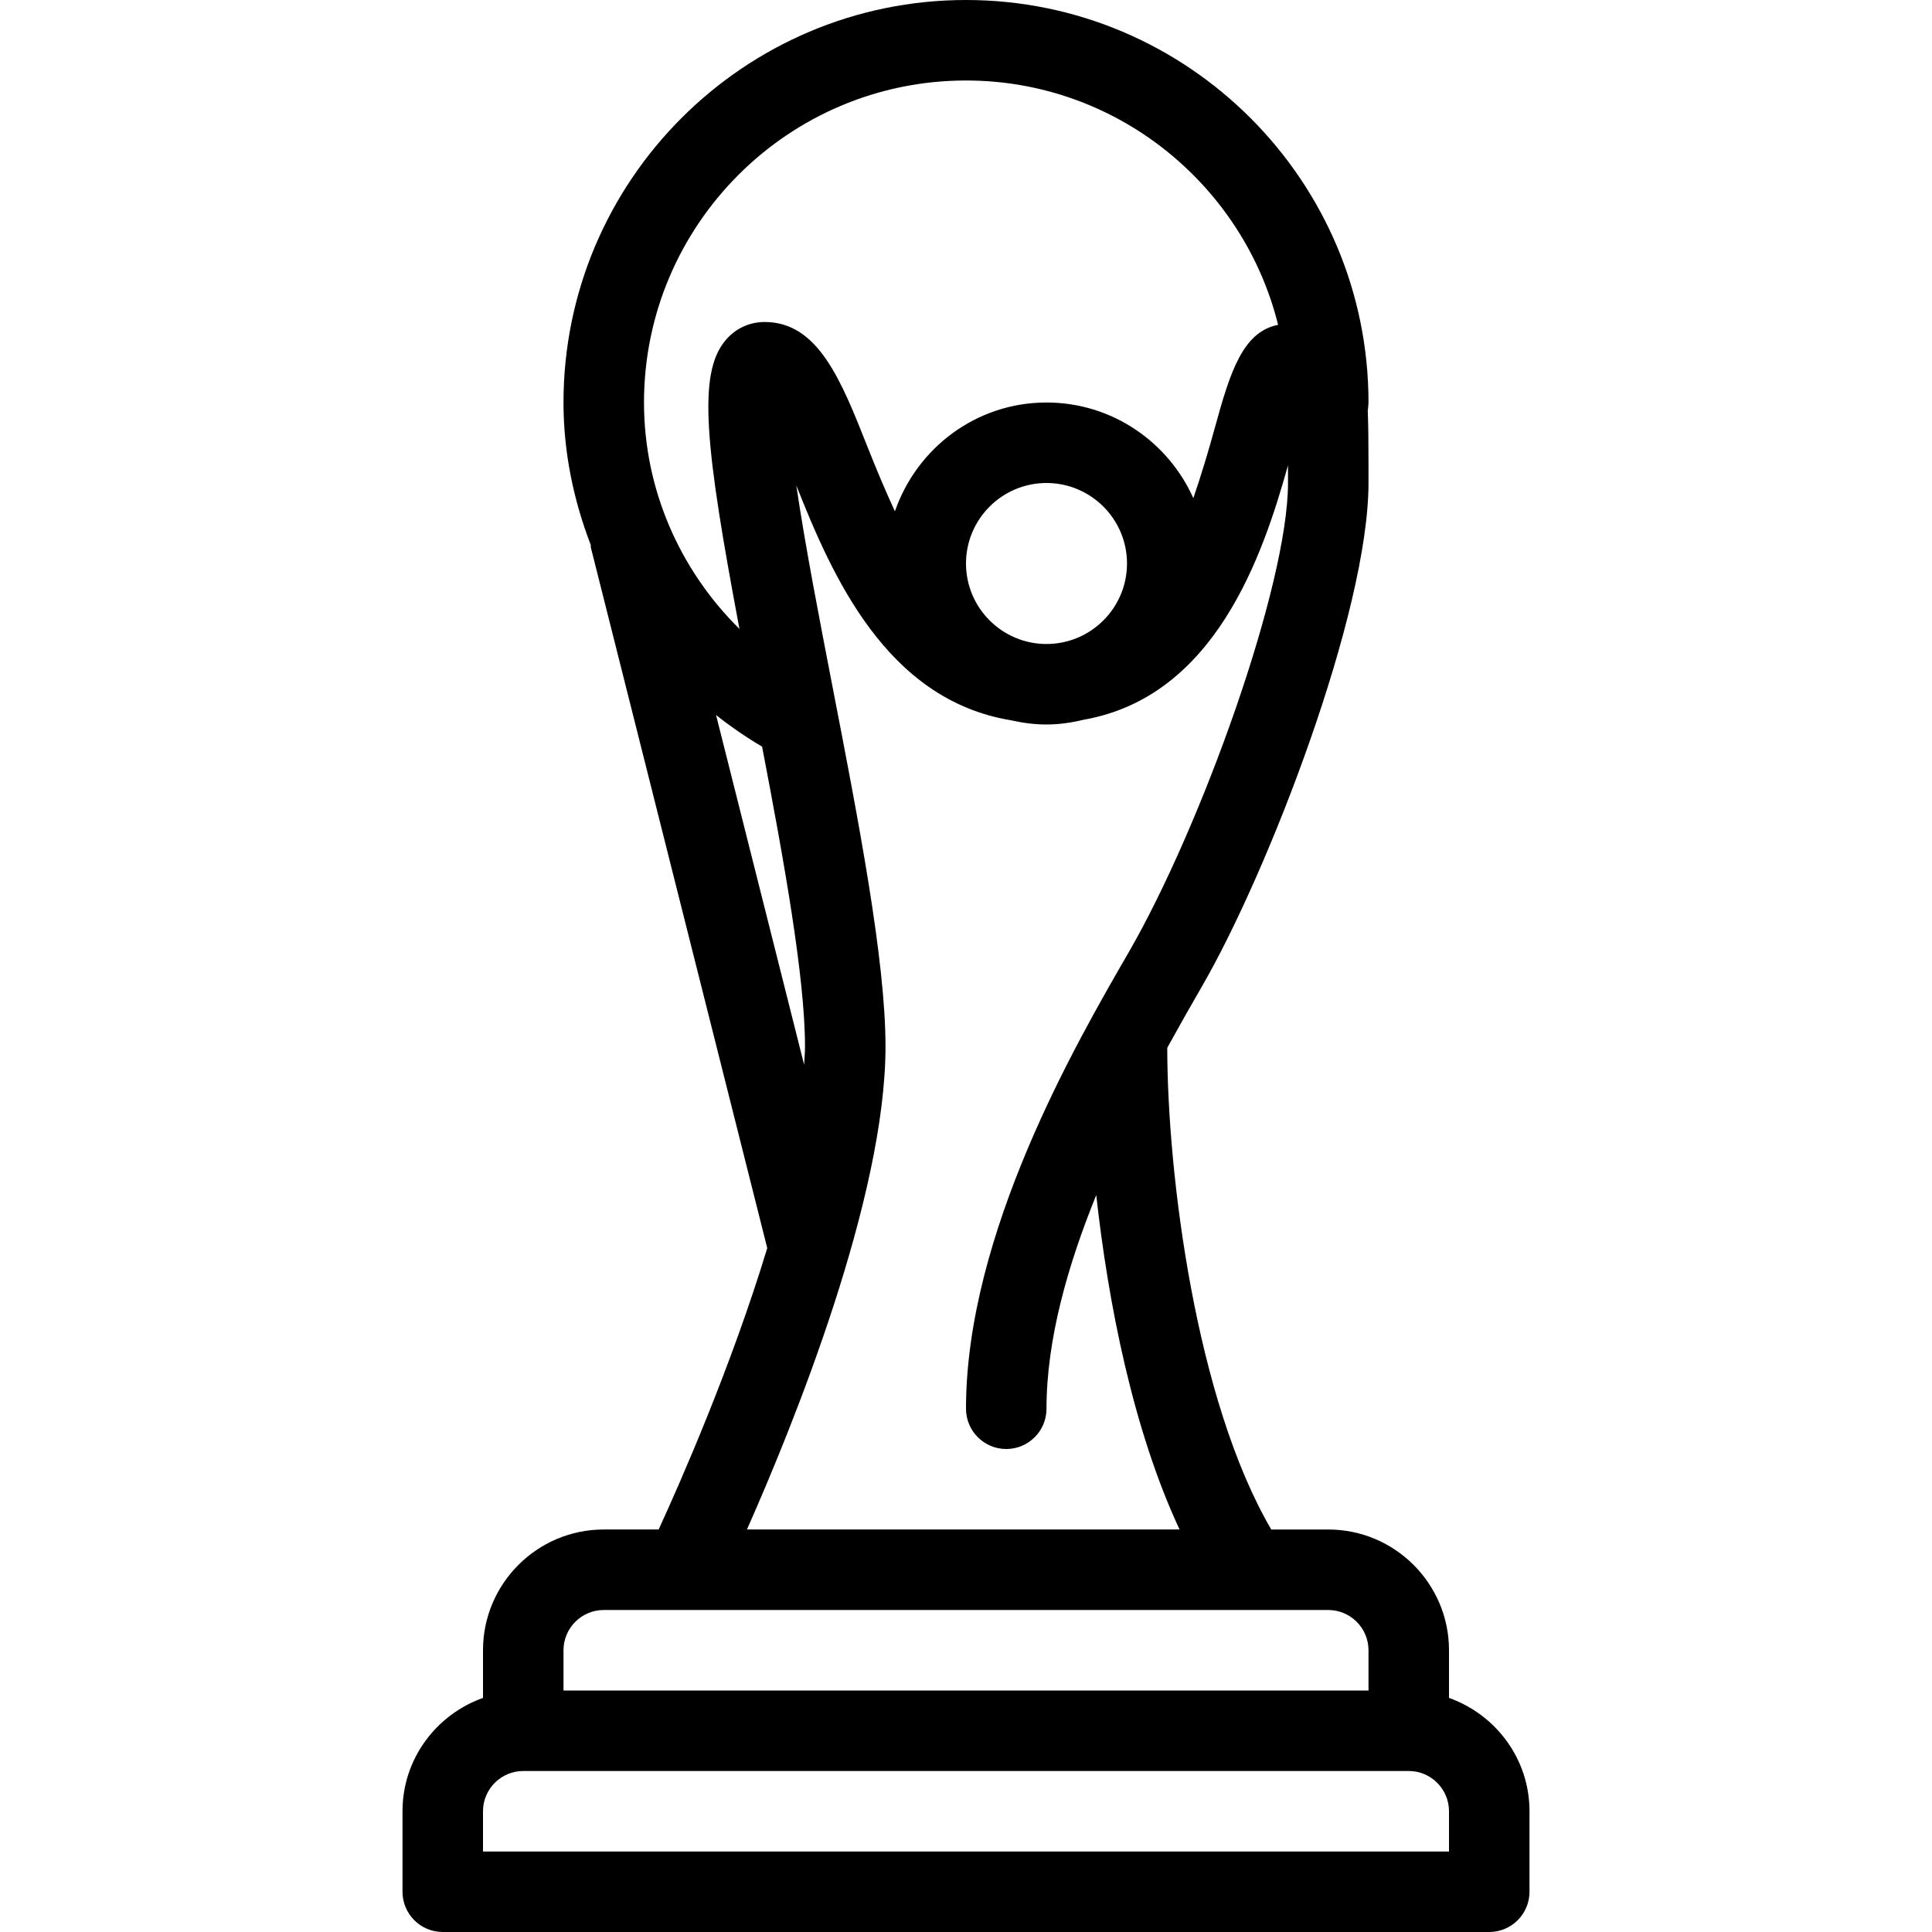
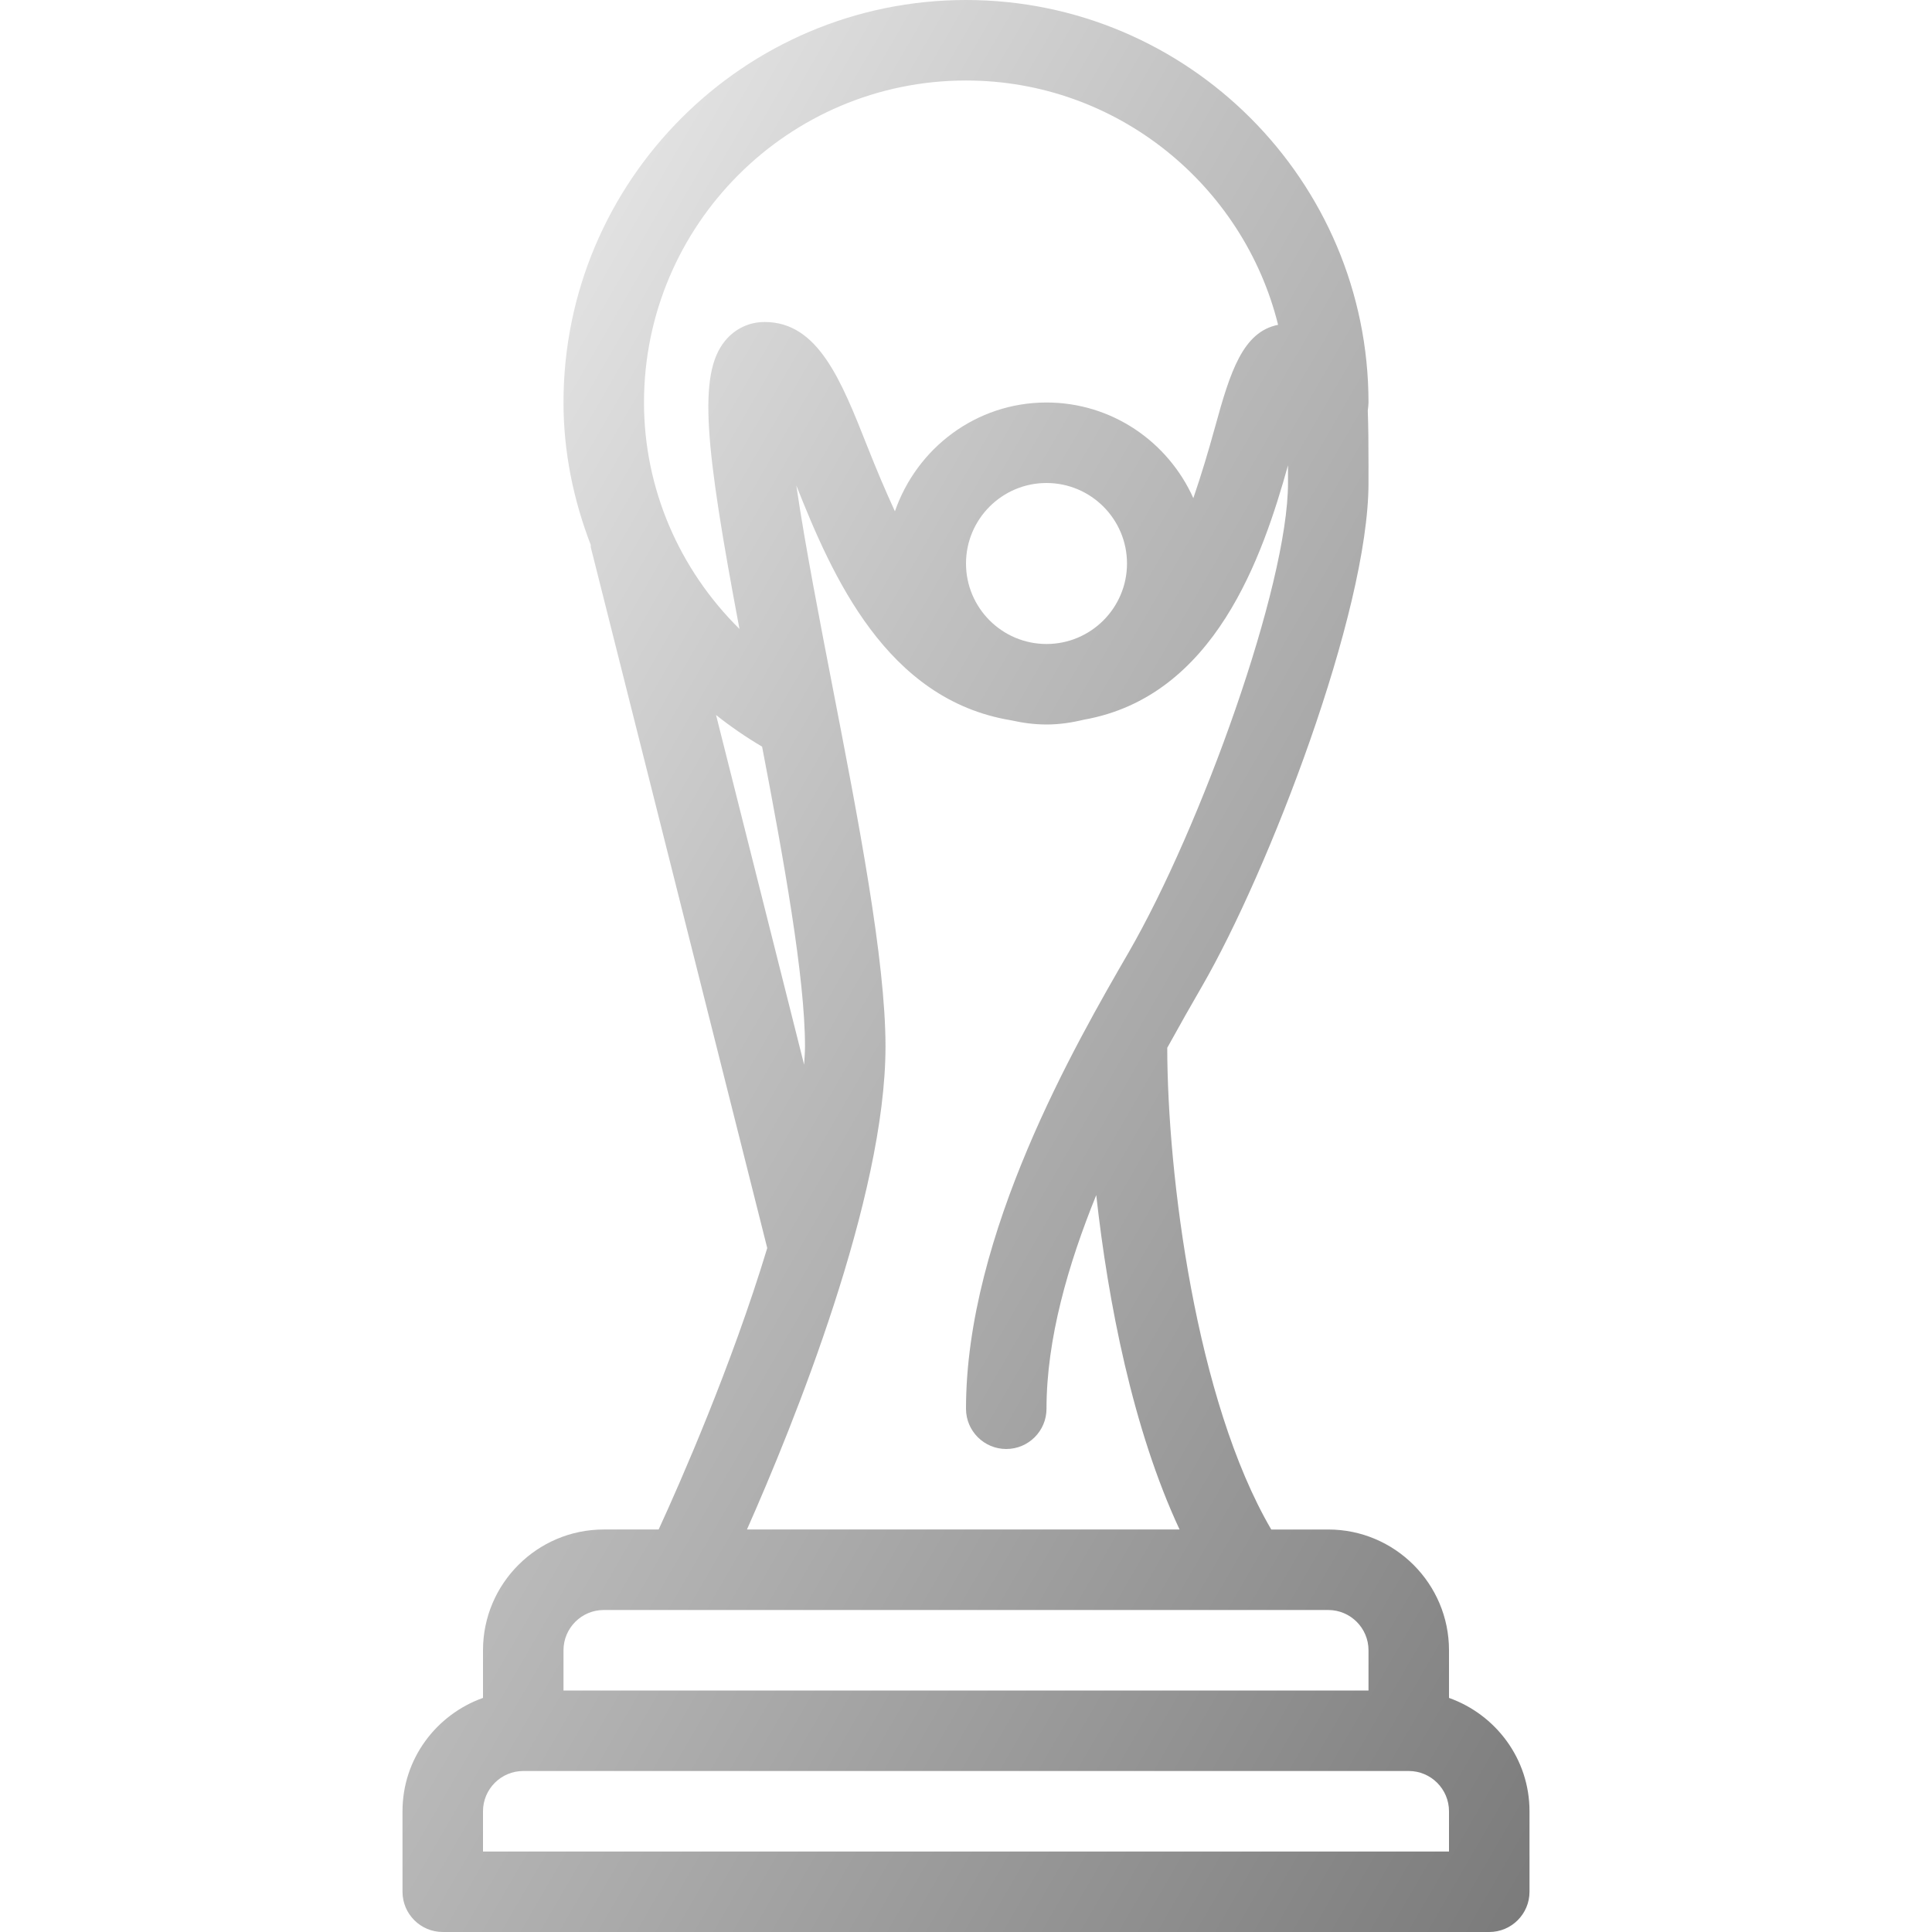
- <svg xmlns="http://www.w3.org/2000/svg" fill="#000000" height="800px" width="800px" version="1.1" id="Layer_1" viewBox="0 0 512 512" xml:space="preserve">
+ <svg xmlns="http://www.w3.org/2000/svg" fill="url(#silverGloss)" height="800px" width="800px" version="1.1" id="Layer_1" viewBox="0 0 512 512" xml:space="preserve">
+   <defs>
+     <linearGradient id="silverGloss" x1="0%" y1="0%" x2="100%" y2="100%">
+       <stop offset="0%" stop-color="#F5F5F5" />
+       <stop offset="40%" stop-color="#C0C0C0" />
+       <stop offset="100%" stop-color="#7A7A7A" />
+     </linearGradient>
+   </defs>
  <g>
    <g>
      <path d="M384,449.963v-12.629c0-17.643-14.357-32-32-32h-15.104c-19.989-34.176-27.52-93.973-27.563-127.659    c3.349-6.059,6.549-11.712,9.237-16.341c17.557-30.379,44.096-99.072,44.096-133.333v-4.821c0-5.845-0.043-10.368-0.192-14.336    c0.085-0.619,0.192-1.707,0.192-2.176C362.667,47.851,314.816,0,256,0S149.333,47.851,149.333,106.667    c0,13.141,2.645,25.835,7.211,37.717c0.043,0.213-0.021,0.427,0.021,0.64l46.763,185.728    c-9.493,31.317-23.019,62.037-28.779,74.581H160c-17.643,0-32,14.357-32,32v12.629c-12.395,4.416-21.333,16.149-21.333,30.037    v21.333c0,5.888,4.779,10.667,10.667,10.667h277.333c5.888,0,10.667-4.779,10.667-10.667V480    C405.333,466.112,396.395,454.379,384,449.963z M256,21.333c40.107,0,73.579,27.883,82.709,64.747    c-9.323,1.856-12.672,12.373-16.704,27.072c-1.792,6.528-3.691,12.843-5.76,18.859c-6.677-14.912-21.568-25.344-38.912-25.344    c-18.667,0-34.389,12.117-40.171,28.843c-2.453-5.333-4.843-10.965-7.232-17.003c-7.04-17.792-13.12-33.173-27.285-33.173    c-4.117,0-7.851,1.771-10.496,4.992c-7.296,8.875-5.269,28.096,3.819,76.352c-15.936-15.744-25.301-37.141-25.301-60.011    C170.667,59.605,208.939,21.333,256,21.333z M298.667,149.333c0,11.755-9.557,21.333-21.333,21.333S256,161.088,256,149.333    c0-11.755,9.557-21.333,21.333-21.333S298.667,137.579,298.667,149.333z M189.76,189.483c3.84,3.051,7.893,5.845,12.203,8.384    c5.717,29.824,11.371,61.099,11.371,79.467c0,1.536-0.149,3.221-0.235,4.821L189.76,189.483z M234.667,277.333    c0-22.933-7.168-59.904-14.101-95.659c-3.243-16.789-7.189-37.035-9.536-53.035c9.472,23.893,23.829,56.832,56.939,62.251    c3.029,0.683,6.144,1.109,9.365,1.109c3.392,0,6.656-0.491,9.835-1.259c34.816-6.123,47.445-43.371,54.165-67.435V128    c0,27.157-23.061,91.2-42.219,124.373C285.12,276.565,256,326.912,256,373.333c0,5.888,4.779,10.667,10.667,10.667    s10.667-4.779,10.667-10.667c0-18.496,5.717-38.229,13.184-56.619c3.136,28.309,9.664,62.016,22.08,88.619H197.952    C210.347,377.365,234.667,317.333,234.667,277.333z M149.333,437.333c0-5.888,4.8-10.667,10.667-10.667h192    c5.867,0,10.667,4.779,10.667,10.667V448H149.333V437.333z M384,490.667H128V480c0-5.888,4.8-10.667,10.667-10.667h234.667    C379.2,469.333,384,474.112,384,480V490.667z" />
    </g>
  </g>
</svg>
